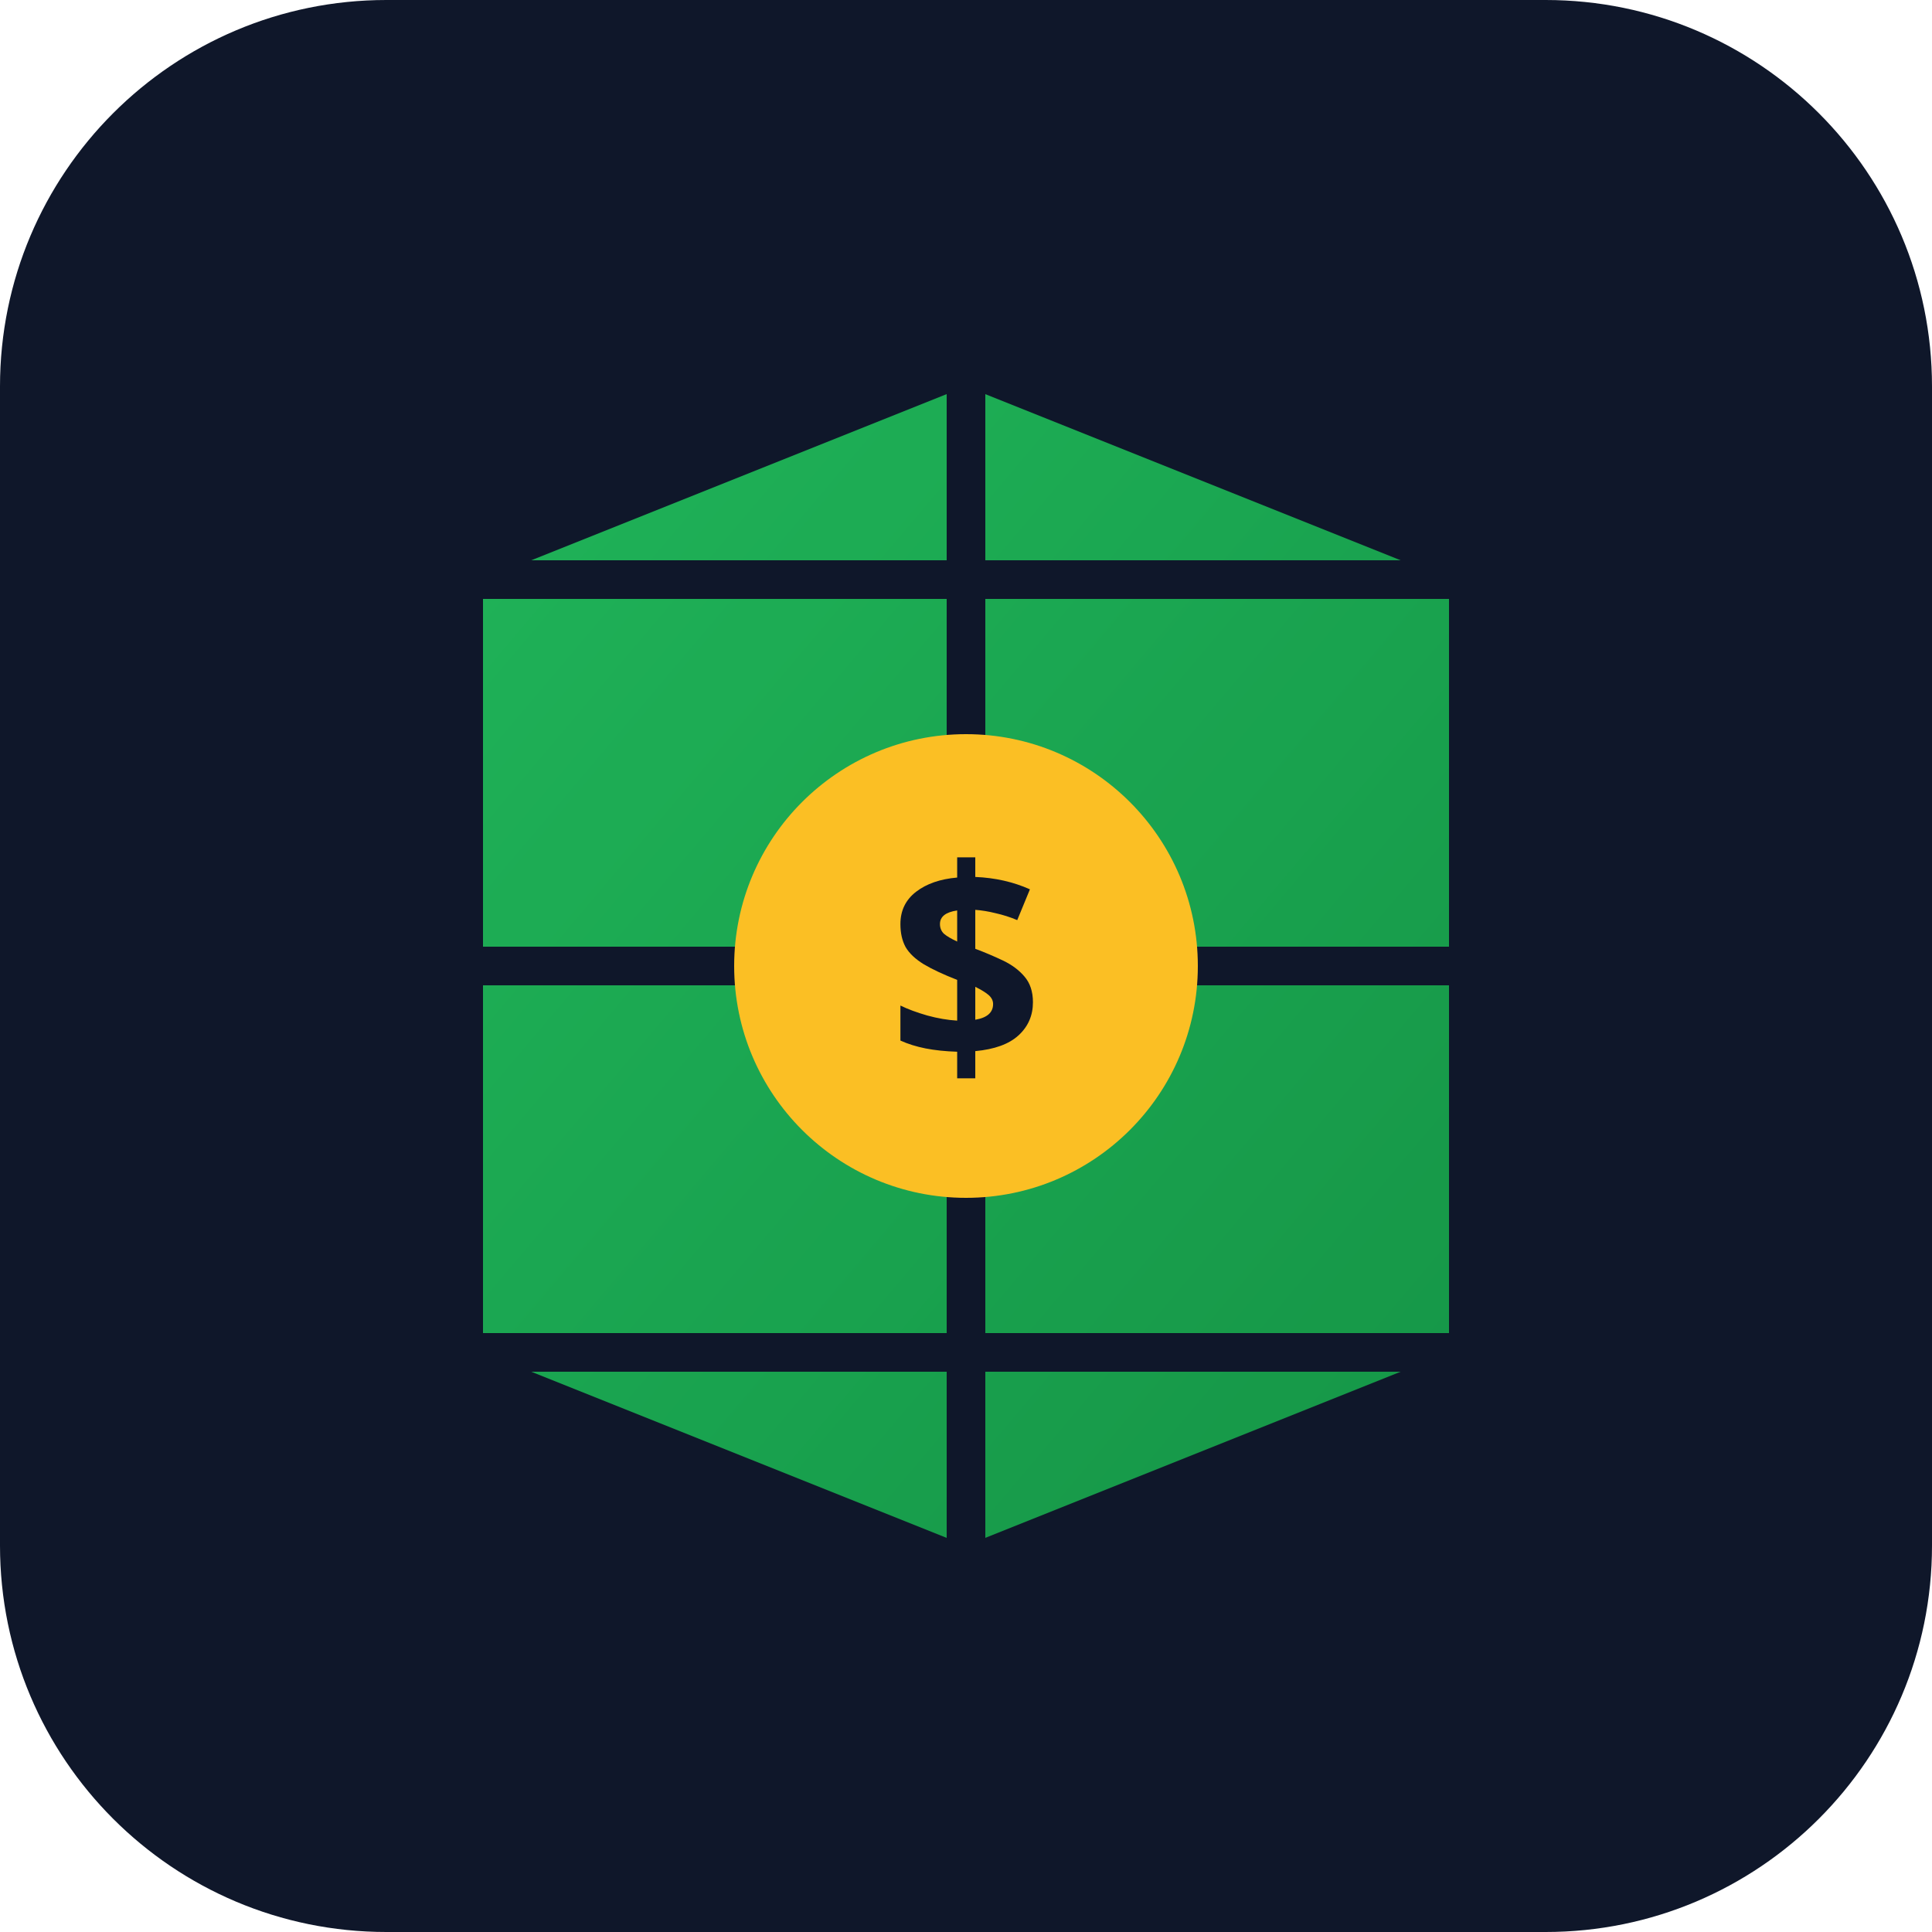
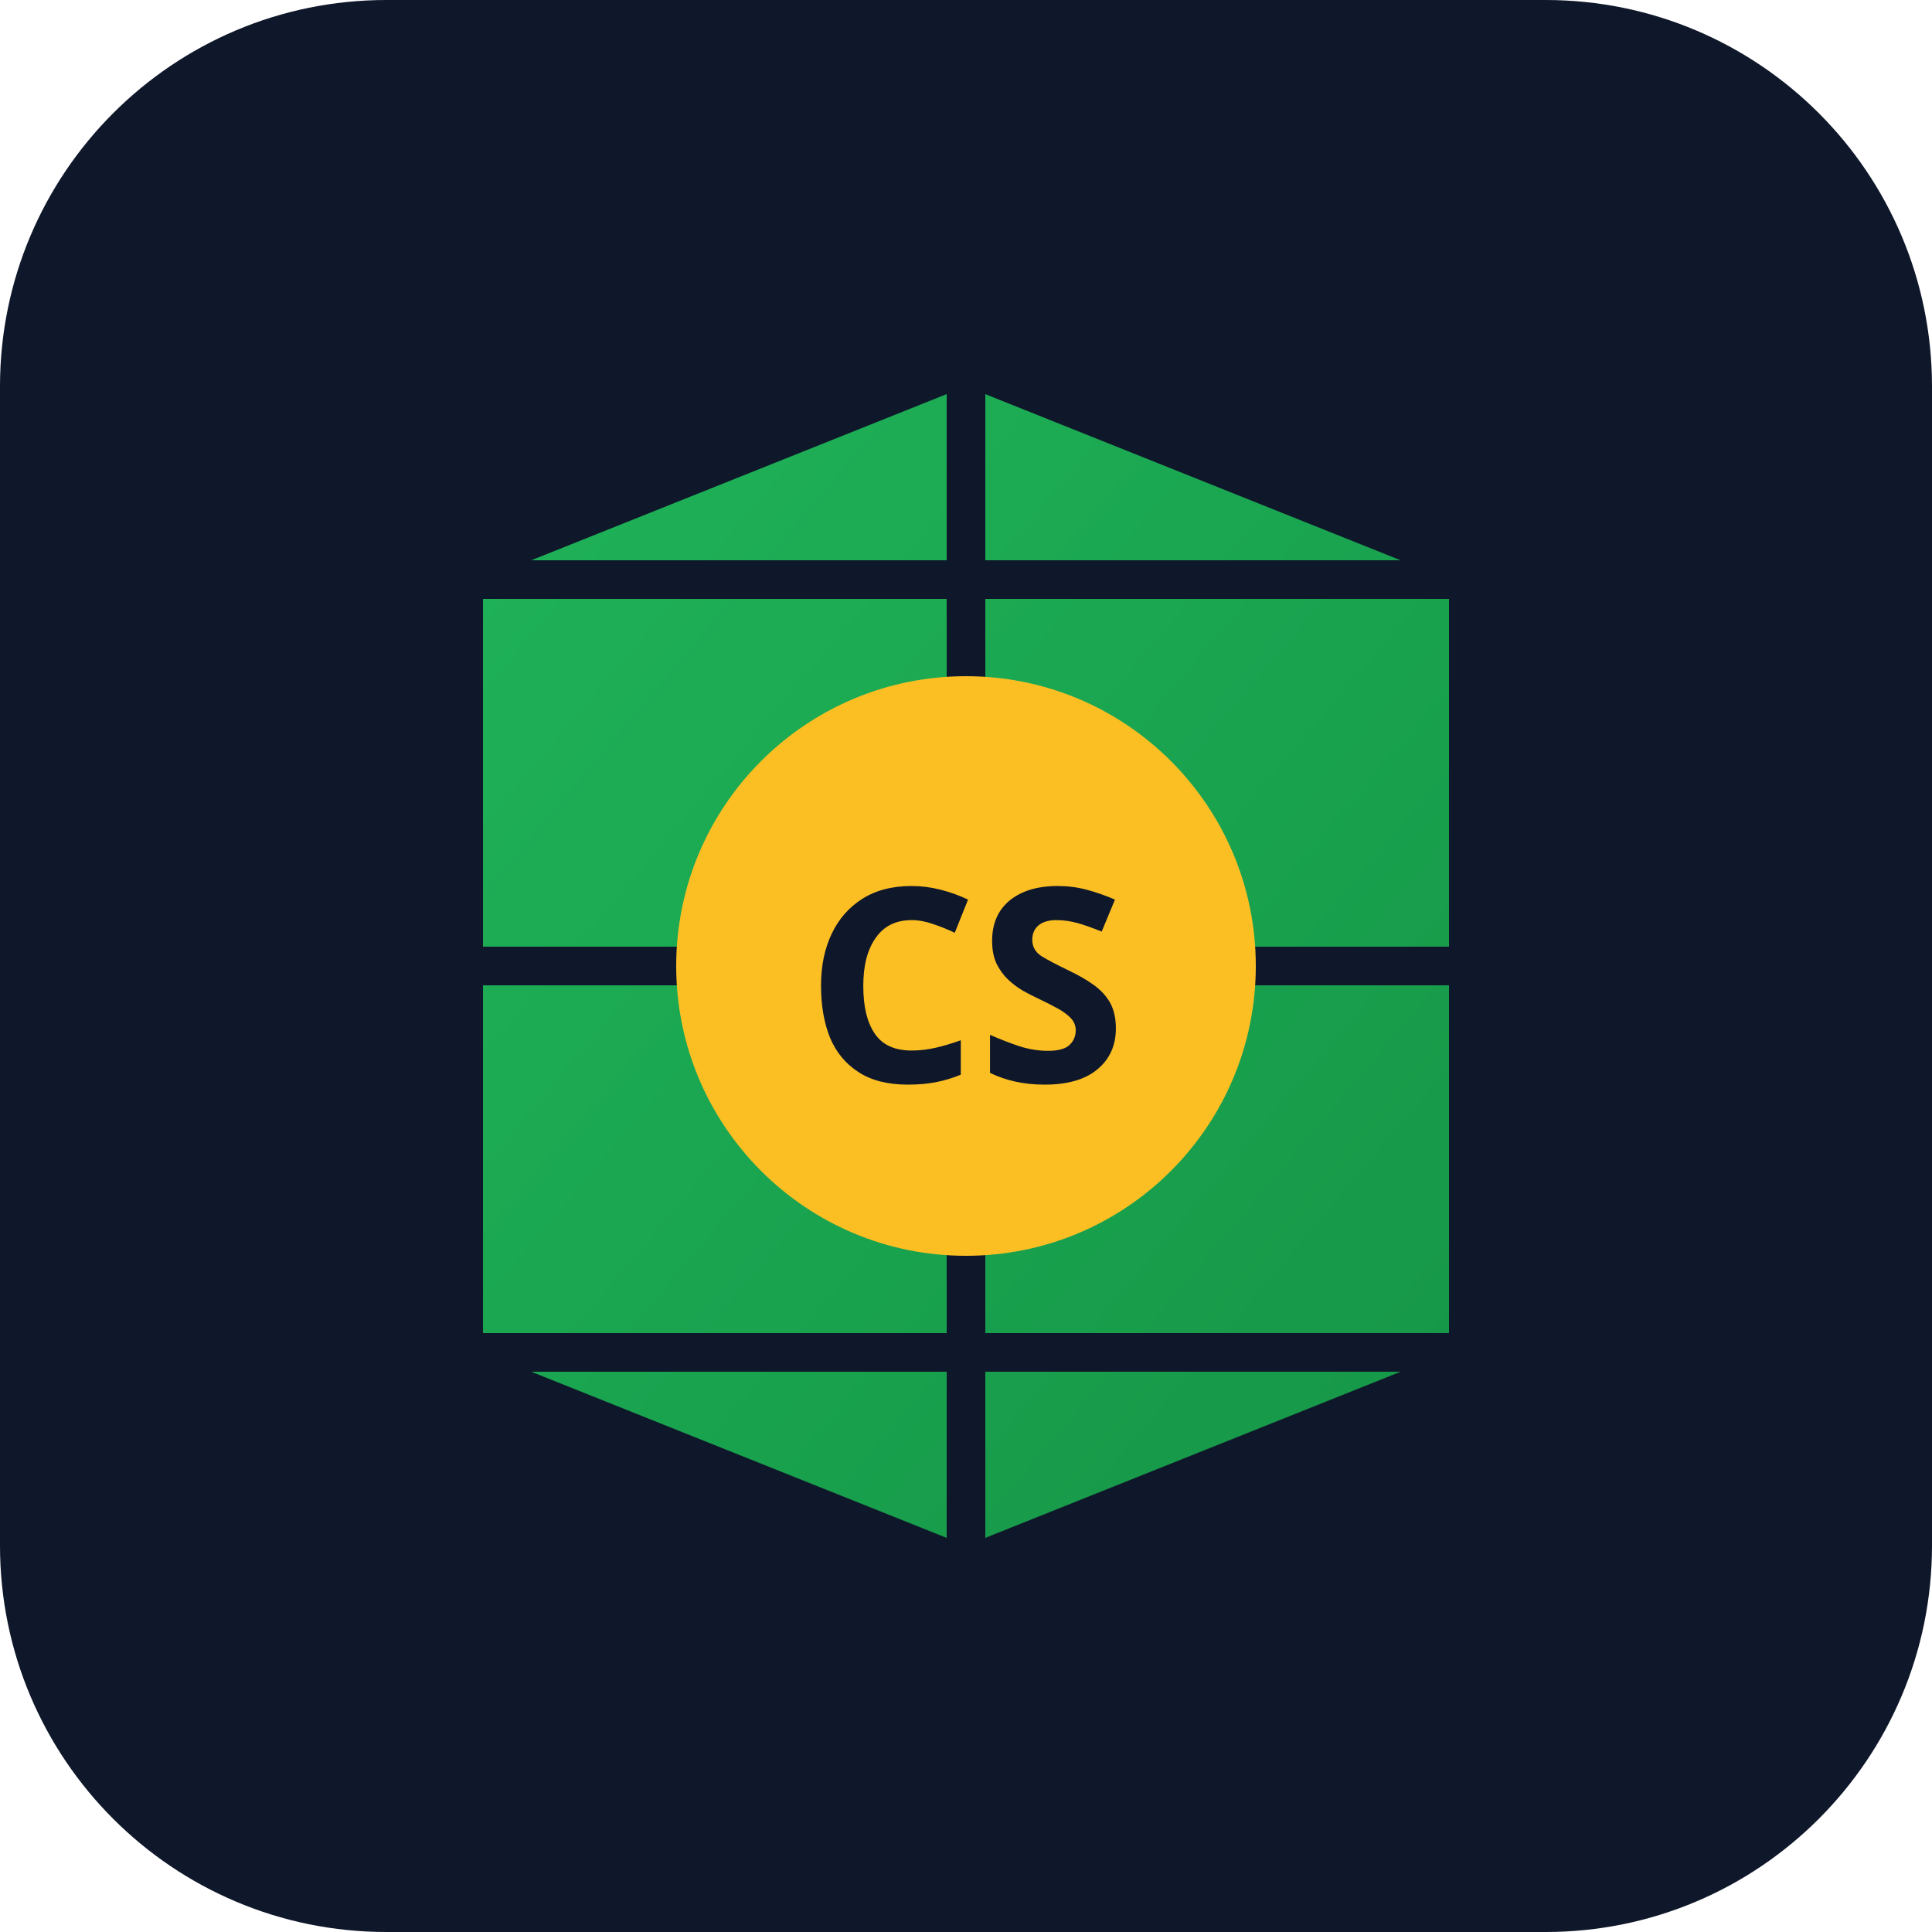
<svg xmlns="http://www.w3.org/2000/svg" viewBox="0 0 100 100">
  <defs>
    <linearGradient id="grad" x1="0%" y1="0%" x2="100%" y2="100%">
      <stop offset="0%" style="stop-color:#22c55e;stop-opacity:1" />
      <stop offset="100%" style="stop-color:#16a34a;stop-opacity:1" />
    </linearGradient>
  </defs>
  <rect width="100" height="100" rx="20" fill="#0f172a" />
  <path d="M25 30 L50 20 L75 30 L75 70 L50 80 L25 70 Z" fill="url(#grad)" opacity="0.9" />
  <path d="M50 20 L50 80 M25 30 L75 30 M25 50 L75 50 M25 70 L75 70" stroke="#0f172a" stroke-width="2" fill="none" />
-   <circle cx="50" cy="50" r="12" fill="#fbbf24" />
-   <text x="50" y="55" text-anchor="middle" fill="#0f172a" font-family="sans-serif" font-weight="bold" font-size="14">$</text>
+   <circle cx="50" cy="50" r="15" fill="#fbbf24" />
+   <text x="50" y="56" text-anchor="middle" fill="#0f172a" font-family="sans-serif" font-weight="bold" font-size="14">CS</text>
</svg>
